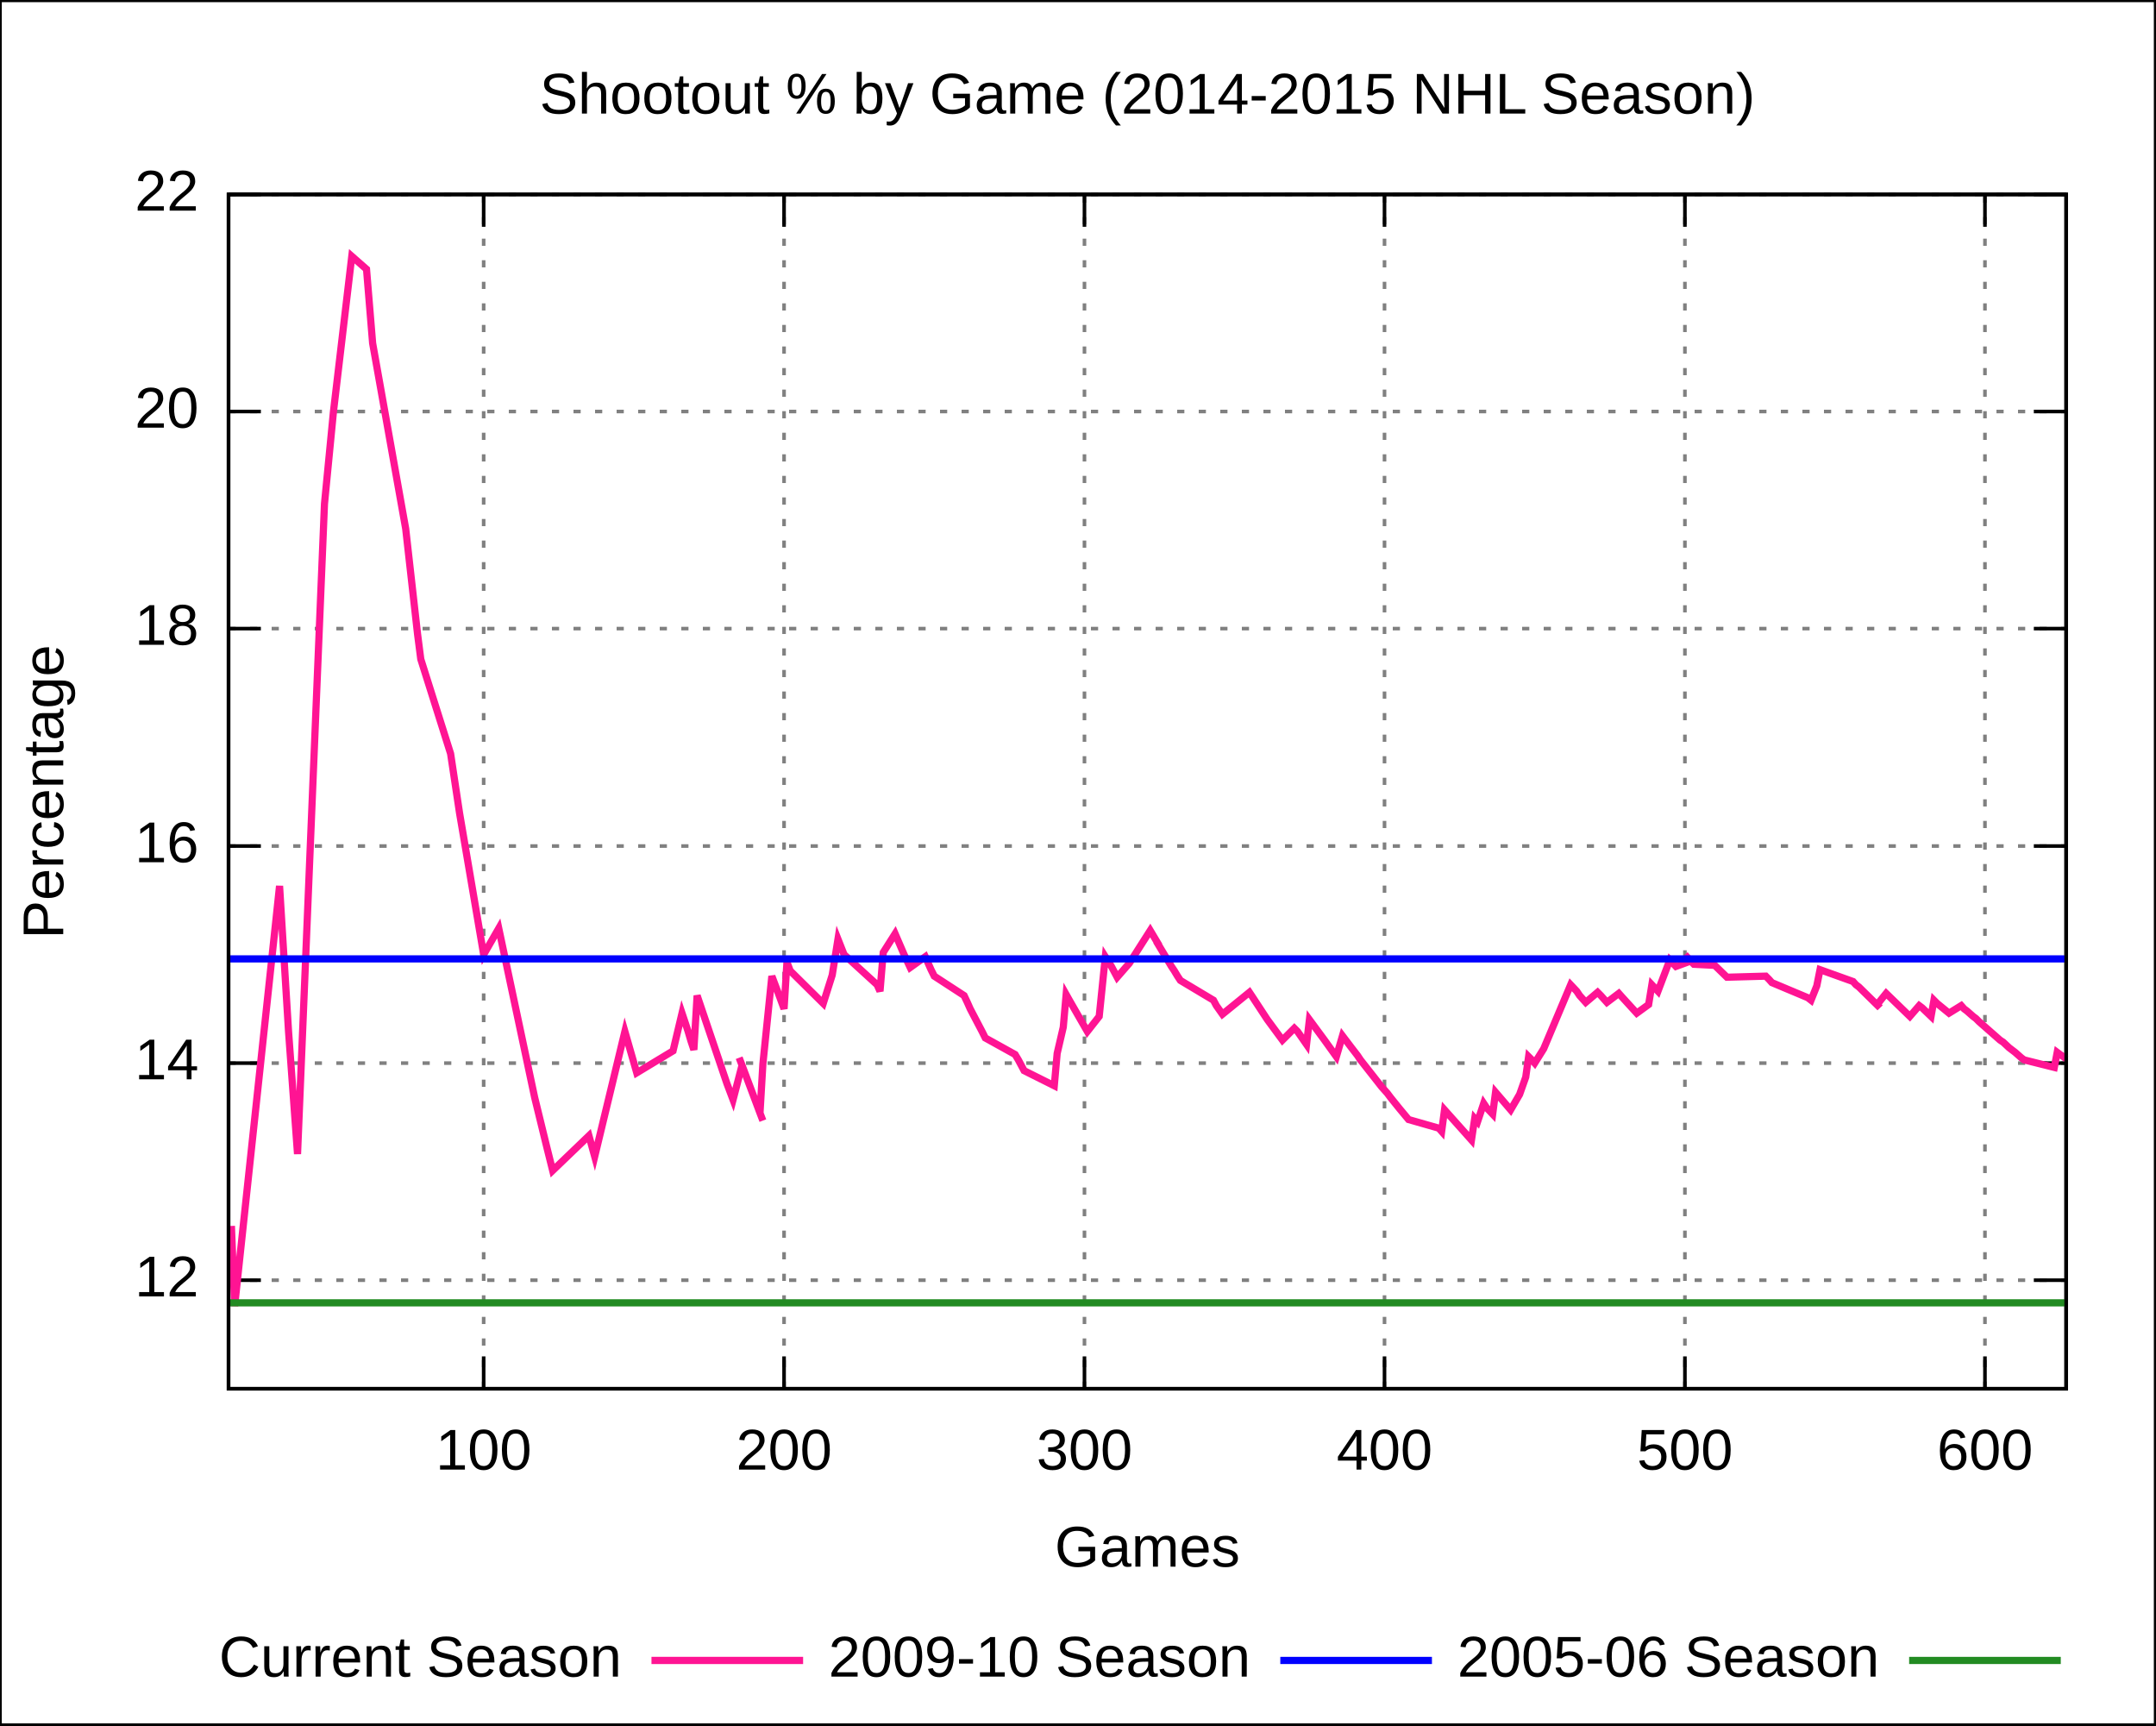
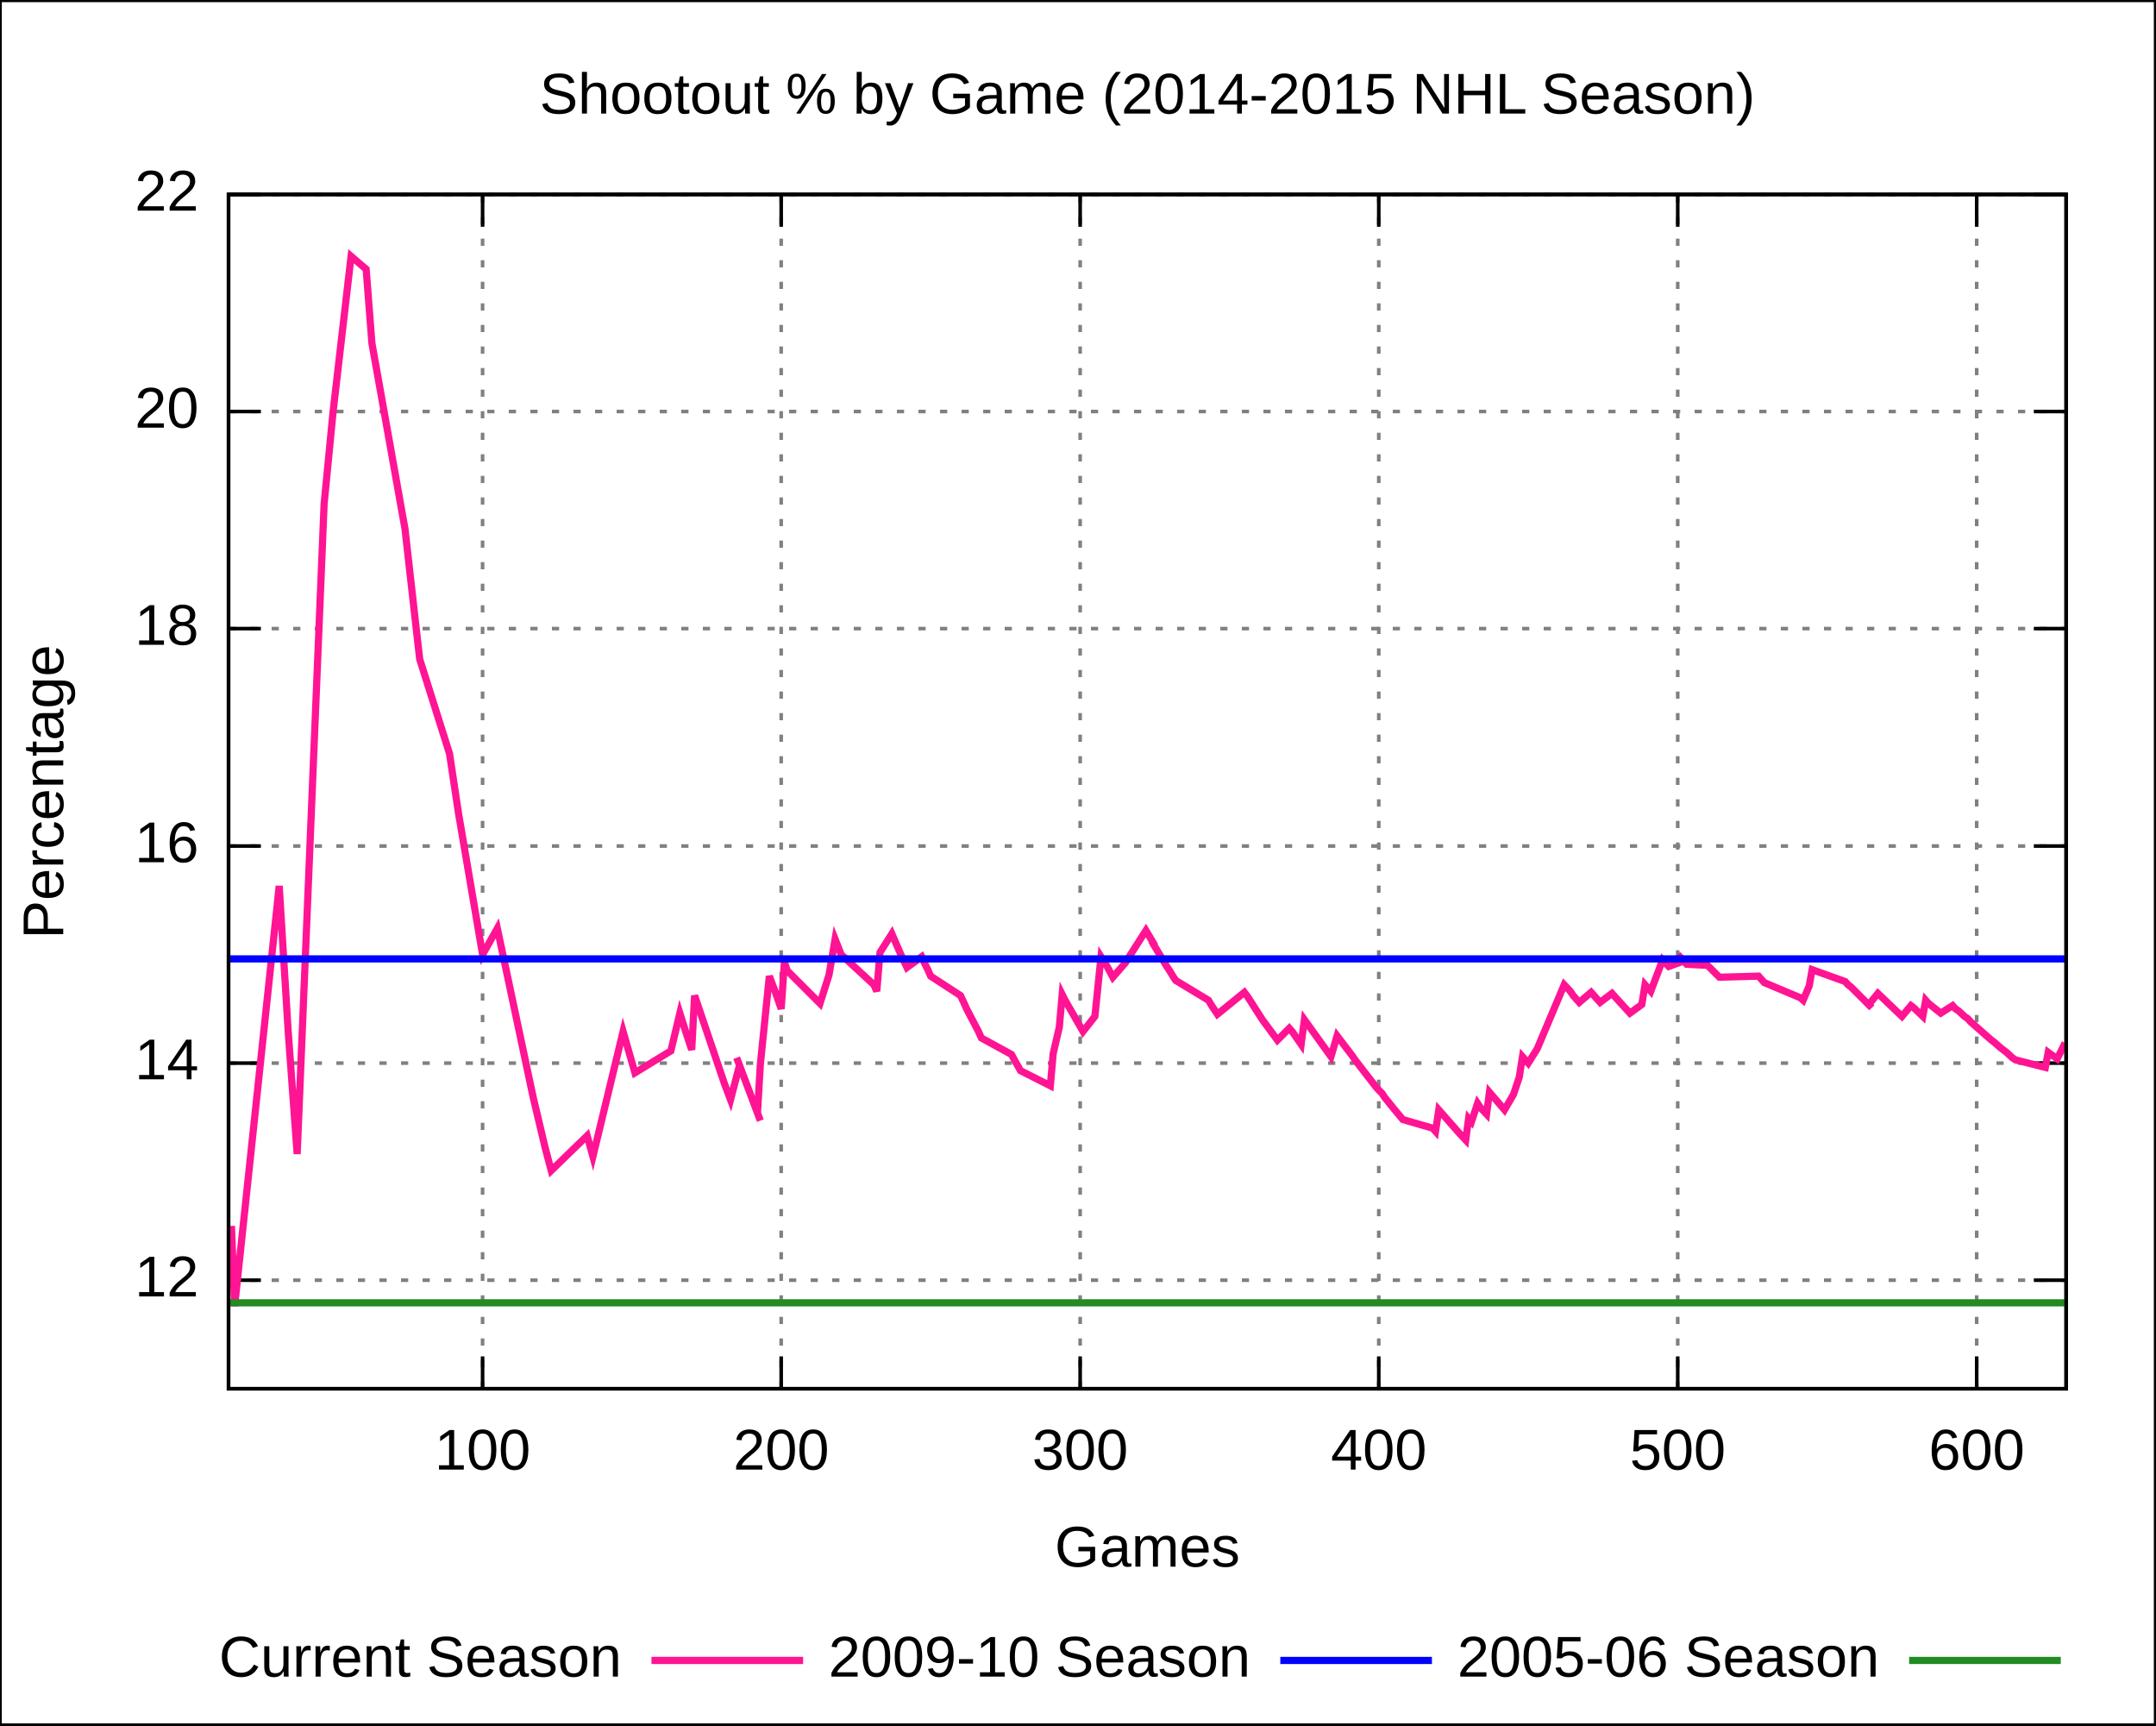
<svg xmlns="http://www.w3.org/2000/svg" xmlns:xlink="http://www.w3.org/1999/xlink" width="600" height="480" viewBox="0 0 600 480">
  <g id="gnuplot_canvas">
    <rect x="0" y="0" width="600" height="480" fill="none" />
    <defs>
      <circle id="gpDot" r="0.5" stroke-width="0.5" />
      <path id="gpPt0" stroke-width="0.222" stroke="currentColor" d="M-1,0 h2 M0,-1 v2" />
      <path id="gpPt1" stroke-width="0.222" stroke="currentColor" d="M-1,-1 L1,1 M1,-1 L-1,1" />
      <path id="gpPt2" stroke-width="0.222" stroke="currentColor" d="M-1,0 L1,0 M0,-1 L0,1 M-1,-1 L1,1 M-1,1 L1,-1" />
      <rect id="gpPt3" stroke-width="0.222" stroke="currentColor" x="-1" y="-1" width="2" height="2" />
      <rect id="gpPt4" stroke-width="0.222" stroke="currentColor" fill="currentColor" x="-1" y="-1" width="2" height="2" />
      <circle id="gpPt5" stroke-width="0.222" stroke="currentColor" cx="0" cy="0" r="1" />
      <use xlink:href="#gpPt5" id="gpPt6" fill="currentColor" stroke="none" />
      <path id="gpPt7" stroke-width="0.222" stroke="currentColor" d="M0,-1.33 L-1.33,0.67 L1.33,0.67 z" />
      <use xlink:href="#gpPt7" id="gpPt8" fill="currentColor" stroke="none" />
      <use xlink:href="#gpPt7" id="gpPt9" stroke="currentColor" transform="rotate(180)" />
      <use xlink:href="#gpPt9" id="gpPt10" fill="currentColor" stroke="none" />
      <use xlink:href="#gpPt3" id="gpPt11" stroke="currentColor" transform="rotate(45)" />
      <use xlink:href="#gpPt11" id="gpPt12" fill="currentColor" stroke="none" />
    </defs>
    <g style="fill:none; color:white; stroke:currentColor; stroke-width:1.00; stroke-linecap:butt; stroke-linejoin:miter">
</g>
    <g style="fill:none; color:black; stroke:currentColor; stroke-width:1.00; stroke-linecap:butt; stroke-linejoin:miter">
      <g style="stroke:none; shape-rendering:crispEdges">
        <polygon fill="rgb(255, 255, 255)" points="0.0,480.0 599.9,480.0 599.9,0.1 0.0,0.1 " />
      </g>
      <path stroke="black" d="M0.0,480.0 L0.0,0.1 L599.9,0.1 L599.9,480.0 L0.0,480.0  " />
    </g>
    <g style="fill:none; color:gray; stroke:currentColor; stroke-width:1.00; stroke-linecap:butt; stroke-linejoin:miter">
      <path stroke="gray" stroke-dasharray=" 2,4" class="gridline" d="M63.6,356.2 L575.0,356.2  " />
    </g>
    <g style="fill:none; color:black; stroke:currentColor; stroke-width:1.00; stroke-linecap:butt; stroke-linejoin:miter">
      <path stroke="black" d="M63.6,356.2 L72.6,356.2 M575.0,356.2 L566.0,356.2  " />
      <g transform="translate(55.3,360.7)" style="stroke:none; fill:black; font-family:Arial; font-size:12.00pt; text-anchor:end">
        <text> 12</text>
      </g>
    </g>
    <g style="fill:none; color:gray; stroke:currentColor; stroke-width:1.00; stroke-linecap:butt; stroke-linejoin:miter">
      <path stroke="gray" stroke-dasharray=" 2,4" class="gridline" d="M63.6,295.8 L575.0,295.8  " />
    </g>
    <g style="fill:none; color:black; stroke:currentColor; stroke-width:1.00; stroke-linecap:butt; stroke-linejoin:miter">
      <path stroke="black" d="M63.6,295.8 L72.6,295.8 M575.0,295.8 L566.0,295.8  " />
      <g transform="translate(55.3,300.3)" style="stroke:none; fill:black; font-family:Arial; font-size:12.00pt; text-anchor:end">
        <text> 14</text>
      </g>
    </g>
    <g style="fill:none; color:gray; stroke:currentColor; stroke-width:1.00; stroke-linecap:butt; stroke-linejoin:miter">
      <path stroke="gray" stroke-dasharray=" 2,4" class="gridline" d="M63.6,235.4 L575.0,235.4  " />
    </g>
    <g style="fill:none; color:black; stroke:currentColor; stroke-width:1.00; stroke-linecap:butt; stroke-linejoin:miter">
      <path stroke="black" d="M63.6,235.4 L72.6,235.4 M575.0,235.4 L566.0,235.4  " />
      <g transform="translate(55.3,239.9)" style="stroke:none; fill:black; font-family:Arial; font-size:12.00pt; text-anchor:end">
        <text> 16</text>
      </g>
    </g>
    <g style="fill:none; color:gray; stroke:currentColor; stroke-width:1.00; stroke-linecap:butt; stroke-linejoin:miter">
      <path stroke="gray" stroke-dasharray=" 2,4" class="gridline" d="M63.6,174.9 L575.0,174.9  " />
    </g>
    <g style="fill:none; color:black; stroke:currentColor; stroke-width:1.00; stroke-linecap:butt; stroke-linejoin:miter">
      <path stroke="black" d="M63.6,174.9 L72.6,174.9 M575.0,174.9 L566.0,174.9  " />
      <g transform="translate(55.3,179.4)" style="stroke:none; fill:black; font-family:Arial; font-size:12.00pt; text-anchor:end">
        <text> 18</text>
      </g>
    </g>
    <g style="fill:none; color:gray; stroke:currentColor; stroke-width:1.00; stroke-linecap:butt; stroke-linejoin:miter">
      <path stroke="gray" stroke-dasharray=" 2,4" class="gridline" d="M63.6,114.5 L575.0,114.5  " />
    </g>
    <g style="fill:none; color:black; stroke:currentColor; stroke-width:1.00; stroke-linecap:butt; stroke-linejoin:miter">
      <path stroke="black" d="M63.6,114.5 L72.6,114.5 M575.0,114.5 L566.0,114.5  " />
      <g transform="translate(55.3,119.0)" style="stroke:none; fill:black; font-family:Arial; font-size:12.00pt; text-anchor:end">
        <text> 20</text>
      </g>
    </g>
    <g style="fill:none; color:gray; stroke:currentColor; stroke-width:1.00; stroke-linecap:butt; stroke-linejoin:miter">
      <path stroke="gray" stroke-dasharray=" 2,4" class="gridline" d="M63.6,54.1 L575.0,54.1  " />
    </g>
    <g style="fill:none; color:black; stroke:currentColor; stroke-width:1.00; stroke-linecap:butt; stroke-linejoin:miter">
      <path stroke="black" d="M63.6,54.1 L72.6,54.1 M575.0,54.1 L566.0,54.1  " />
      <g transform="translate(55.3,58.6)" style="stroke:none; fill:black; font-family:Arial; font-size:12.00pt; text-anchor:end">
        <text> 22</text>
      </g>
    </g>
    <g style="fill:none; color:gray; stroke:currentColor; stroke-width:1.00; stroke-linecap:butt; stroke-linejoin:miter">
-       <path stroke="gray" stroke-dasharray=" 2,4" class="gridline" d="M134.6,386.4 L134.6,54.1  " />
+       <path stroke="gray" stroke-dasharray=" 2,4" class="gridline" d="M134.3,386.4 L134.3,54.1  " />
    </g>
    <g style="fill:none; color:black; stroke:currentColor; stroke-width:1.00; stroke-linecap:butt; stroke-linejoin:miter">
-       <path stroke="black" d="M134.6,386.4 L134.6,377.4 M134.6,54.1 L134.6,63.1  " />
-       <g transform="translate(134.6,408.9)" style="stroke:none; fill:black; font-family:Arial; font-size:12.00pt; text-anchor:middle">
+       <path stroke="black" d="M134.3,386.4 L134.3,377.4 M134.3,54.1 L134.3,63.1  " />
+       <g transform="translate(134.3,408.9)" style="stroke:none; fill:black; font-family:Arial; font-size:12.00pt; text-anchor:middle">
        <text> 100</text>
      </g>
    </g>
    <g style="fill:none; color:gray; stroke:currentColor; stroke-width:1.00; stroke-linecap:butt; stroke-linejoin:miter">
-       <path stroke="gray" stroke-dasharray=" 2,4" class="gridline" d="M218.2,386.4 L218.2,54.1  " />
+       <path stroke="gray" stroke-dasharray=" 2,4" class="gridline" d="M217.4,386.4 L217.4,54.1  " />
    </g>
    <g style="fill:none; color:black; stroke:currentColor; stroke-width:1.00; stroke-linecap:butt; stroke-linejoin:miter">
-       <path stroke="black" d="M218.2,386.4 L218.2,377.4 M218.2,54.1 L218.2,63.1  " />
-       <g transform="translate(218.2,408.9)" style="stroke:none; fill:black; font-family:Arial; font-size:12.00pt; text-anchor:middle">
+       <path stroke="black" d="M217.4,386.4 L217.4,377.4 M217.4,54.1 L217.4,63.1  " />
+       <g transform="translate(217.4,408.9)" style="stroke:none; fill:black; font-family:Arial; font-size:12.00pt; text-anchor:middle">
        <text> 200</text>
      </g>
    </g>
    <g style="fill:none; color:gray; stroke:currentColor; stroke-width:1.00; stroke-linecap:butt; stroke-linejoin:miter">
-       <path stroke="gray" stroke-dasharray=" 2,4" class="gridline" d="M301.8,386.4 L301.8,54.1  " />
+       <path stroke="gray" stroke-dasharray=" 2,4" class="gridline" d="M300.6,386.4 L300.6,54.1  " />
    </g>
    <g style="fill:none; color:black; stroke:currentColor; stroke-width:1.00; stroke-linecap:butt; stroke-linejoin:miter">
-       <path stroke="black" d="M301.8,386.4 L301.8,377.4 M301.8,54.1 L301.8,63.1  " />
-       <g transform="translate(301.8,408.9)" style="stroke:none; fill:black; font-family:Arial; font-size:12.00pt; text-anchor:middle">
+       <path stroke="black" d="M300.6,386.4 L300.6,377.4 M300.6,54.1 L300.6,63.1  " />
+       <g transform="translate(300.6,408.9)" style="stroke:none; fill:black; font-family:Arial; font-size:12.00pt; text-anchor:middle">
        <text> 300</text>
      </g>
    </g>
    <g style="fill:none; color:gray; stroke:currentColor; stroke-width:1.00; stroke-linecap:butt; stroke-linejoin:miter">
-       <path stroke="gray" stroke-dasharray=" 2,4" class="gridline" d="M385.3,386.4 L385.3,54.1  " />
+       <path stroke="gray" stroke-dasharray=" 2,4" class="gridline" d="M383.7,386.4 L383.7,54.1  " />
    </g>
    <g style="fill:none; color:black; stroke:currentColor; stroke-width:1.00; stroke-linecap:butt; stroke-linejoin:miter">
-       <path stroke="black" d="M385.3,386.4 L385.3,377.4 M385.3,54.1 L385.3,63.1  " />
-       <g transform="translate(385.3,408.9)" style="stroke:none; fill:black; font-family:Arial; font-size:12.00pt; text-anchor:middle">
+       <path stroke="black" d="M383.7,386.4 L383.7,377.4 M383.7,54.1 L383.7,63.1  " />
+       <g transform="translate(383.7,408.9)" style="stroke:none; fill:black; font-family:Arial; font-size:12.00pt; text-anchor:middle">
        <text> 400</text>
      </g>
    </g>
    <g style="fill:none; color:gray; stroke:currentColor; stroke-width:1.00; stroke-linecap:butt; stroke-linejoin:miter">
-       <path stroke="gray" stroke-dasharray=" 2,4" class="gridline" d="M468.9,386.4 L468.9,54.1  " />
+       <path stroke="gray" stroke-dasharray=" 2,4" class="gridline" d="M466.9,386.4 L466.9,54.1  " />
    </g>
    <g style="fill:none; color:black; stroke:currentColor; stroke-width:1.00; stroke-linecap:butt; stroke-linejoin:miter">
-       <path stroke="black" d="M468.9,386.4 L468.9,377.4 M468.9,54.1 L468.9,63.1  " />
-       <g transform="translate(468.9,408.9)" style="stroke:none; fill:black; font-family:Arial; font-size:12.00pt; text-anchor:middle">
+       <path stroke="black" d="M466.9,386.4 L466.9,377.4 M466.9,54.1 L466.9,63.1  " />
+       <g transform="translate(466.9,408.9)" style="stroke:none; fill:black; font-family:Arial; font-size:12.00pt; text-anchor:middle">
        <text> 500</text>
      </g>
    </g>
    <g style="fill:none; color:gray; stroke:currentColor; stroke-width:1.00; stroke-linecap:butt; stroke-linejoin:miter">
-       <path stroke="gray" stroke-dasharray=" 2,4" class="gridline" d="M552.4,386.4 L552.4,54.1  " />
+       <path stroke="gray" stroke-dasharray=" 2,4" class="gridline" d="M550.1,386.4 L550.1,54.1  " />
    </g>
    <g style="fill:none; color:black; stroke:currentColor; stroke-width:1.00; stroke-linecap:butt; stroke-linejoin:miter">
-       <path stroke="black" d="M552.4,386.4 L552.4,377.4 M552.4,54.1 L552.4,63.1  " />
-       <g transform="translate(552.4,408.9)" style="stroke:none; fill:black; font-family:Arial; font-size:12.00pt; text-anchor:middle">
+       <path stroke="black" d="M550.1,386.4 L550.1,377.4 M550.1,54.1 L550.1,63.1  " />
+       <g transform="translate(550.1,408.9)" style="stroke:none; fill:black; font-family:Arial; font-size:12.00pt; text-anchor:middle">
        <text> 600</text>
      </g>
      <path stroke="black" d="M63.6,54.1 L63.6,386.4 L575.0,386.4 L575.0,54.1 L63.6,54.1 Z  " />
      <g transform="translate(17.6,220.3) rotate(270)" style="stroke:none; fill:black; font-family:Arial; font-size:12.00pt; text-anchor:middle">
        <text>Percentage</text>
      </g>
      <g transform="translate(319.3,435.9)" style="stroke:none; fill:black; font-family:Arial; font-size:12.00pt; text-anchor:middle">
        <text>Games</text>
      </g>
      <g transform="translate(319.3,31.6)" style="stroke:none; fill:black; font-family:Arial; font-size:12.00pt; text-anchor:middle">
        <text>Shootout % by Game (2014-2015 NHL Season)</text>
      </g>
    </g>
    <g id="gnuplot_plot_1">
      <g style="fill:none; color:white; stroke:black; stroke-width:2.00; stroke-linecap:butt; stroke-linejoin:miter">
</g>
      <g style="fill:none; color:red; stroke:currentColor; stroke-width:2.00; stroke-linecap:butt; stroke-linejoin:miter">
        <g transform="translate(173.0,466.5)" style="stroke:none; fill:black; font-family:Arial; font-size:12.00pt; text-anchor:end">
          <text>Current Season</text>
        </g>
-         <path stroke="rgb(255,  20, 147)" d="M181.3,462.0 L223.5,462.0 M64.4,341.1 L65.3,363.4 L77.8,246.5 L80.3,287.0 L82.8,321.1 L90.3,140.2    L92.8,114.5 L97.9,71.3 L102.0,74.9 L103.7,95.5 L112.9,147.1 L116.2,176.4 L117.1,183.4 L125.4,209.7    L127.9,226.3 L134.6,265.6 L138.8,258.3 L148.8,305.4 L152.2,319.3 L153.8,325.7 L163.9,316.0 L165.5,321.8    L173.9,287.0 L177.2,298.5 L187.3,292.4 L189.8,281.9 L191.5,287.0 L192.3,289.7 L193.1,292.1 L194.0,277.0    L202.3,301.5 L204.0,306.0 L206.5,296.4 L205.7,294.3 L206.5,296.4 L211.5,309.7 L212.3,311.8 L211.5,309.7    L212.3,296.1 L214.8,271.6 L216.5,276.1 L218.2,280.7 L219.0,267.7 L219.9,270.1 L229.1,279.2 L231.6,271.3    L233.2,261.3 L234.9,265.6 L244.1,274.0 L244.9,275.8 L245.8,265.0 L249.1,259.8 L251.6,265.6 L253.3,269.2    L257.5,266.2 L258.3,268.0 L259.1,269.8 L260.0,271.6 L268.3,277.0 L269.2,278.9 L270.0,280.7 L273.3,287.0    L274.2,288.8 L282.5,293.4 L283.4,294.9 L285.0,297.9 L293.4,302.1 L294.2,293.1 L295.9,285.8 L296.7,276.7    L297.6,278.3 L302.6,287.0 L305.9,282.8 L307.6,266.2 L309.3,268.9 L310.9,271.9 L314.3,268.0 L320.1,258.9    L322.6,263.1 L321.8,261.9 L326.0,268.9 L326.8,270.1 L327.7,271.6 L328.5,272.8 L337.7,278.3 L338.5,279.8    L340.2,282.2 L347.7,276.1 L348.5,277.3 L352.7,283.7 L356.9,289.4 L360.2,286.1 L361.1,287.0 L363.6,290.6    L364.4,283.7 L368.6,289.4 L371.9,294.0 L373.6,288.2 L376.1,291.5 L377.8,293.7 L378.6,294.9 L384.5,302.4    L385.3,303.3 L386.1,304.2 L387.0,305.4 L389.5,308.5 L392.0,311.5 L400.4,313.9 L401.2,314.8 L402.0,308.8    L407.9,315.4 L409.5,317.2 L410.4,311.2 L411.2,312.1 L412.9,307.0 L413.7,308.2 L415.4,310.0 L416.2,303.9    L420.4,308.8 L422.9,304.5 L424.6,299.7 L425.4,294.0 L426.3,294.9 L427.1,295.8 L429.6,291.8 L437.1,274.0    L438.8,275.8 L439.6,277.0 L441.3,278.9 L444.6,276.1 L445.5,277.0 L446.3,277.9 L447.2,278.9 L450.5,276.4    L451.3,277.3 L455.5,281.9 L458.8,279.5 L459.7,274.0 L461.4,275.8 L464.7,267.1 L466.4,268.9 L470.5,267.4    L469.7,266.5 L468.9,265.6 L470.5,267.4 L471.4,268.3 L477.2,268.6 L480.6,271.9 L491.4,271.6 L492.3,272.5    L493.1,273.4 L503.1,277.6 L504.0,278.3 L505.6,274.3 L506.5,269.8 L515.7,273.1 L516.5,274.0 L517.3,274.6    L523.2,280.4 L522.4,279.5 L524.9,276.4 L531.5,282.8 L534.1,279.8 L534.9,280.4 L537.4,282.8 L538.2,278.3    L539.1,279.2 L542.4,281.9 L545.8,279.8 L546.6,280.7 L547.4,281.3 L549.1,282.8 L549.9,283.4 L550.8,284.3    L556.6,289.4 L557.5,290.0 L559.1,291.5 L560.8,292.8 L562.5,294.3 L563.3,294.9 L571.7,297.0 L572.5,292.8    L573.3,293.4 L574.2,294.0 L575.0,294.6  " />
+         <path stroke="rgb(255,  20, 147)" d="M181.3,462.0 L223.5,462.0 M64.4,341.1 L65.3,363.4 L77.7,246.5 L80.2,287.0 L82.7,321.1 L90.2,140.2    L92.7,114.5 L97.7,71.3 L101.9,74.9 L103.5,95.5 L112.7,147.1 L116.0,176.4 L116.8,183.4 L125.1,209.7    L127.6,226.3 L134.3,265.6 L138.4,258.3 L148.4,305.4 L151.7,319.3 L153.4,325.7 L163.4,316.0 L165.0,321.8    L173.4,287.0 L176.7,298.5 L186.7,292.4 L189.2,281.9 L190.8,287.0 L191.7,289.7 L192.5,292.1 L193.3,277.0    L201.6,301.5 L203.3,306.0 L205.8,296.4 L205.0,294.3 L205.8,296.4 L210.8,309.7 L211.6,311.8 L210.8,309.7    L211.6,296.1 L214.1,271.6 L215.8,276.1 L217.4,280.7 L218.3,267.7 L219.1,270.1 L228.2,279.2 L230.7,271.3    L232.4,261.3 L234.1,265.6 L243.2,274.0 L244.0,275.8 L244.9,265.0 L248.2,259.8 L250.7,265.6 L252.4,269.2    L256.5,266.2 L257.3,268.0 L258.2,269.8 L259.0,271.6 L267.3,277.0 L268.2,278.9 L269.0,280.7 L272.3,287.0    L273.1,288.8 L281.5,293.4 L282.3,294.9 L284.0,297.9 L292.3,302.1 L293.1,293.1 L294.8,285.8 L295.6,276.7    L296.4,278.3 L301.4,287.0 L304.7,282.8 L306.4,266.2 L308.1,268.9 L309.7,271.9 L313.1,268.0 L318.9,258.9    L321.4,263.1 L320.5,261.9 L324.7,268.9 L325.5,270.1 L326.4,271.6 L327.2,272.8 L336.3,278.3 L337.2,279.8    L338.8,282.2 L346.3,276.1 L347.2,277.3 L351.3,283.7 L355.5,289.4 L358.8,286.1 L359.6,287.0 L362.1,290.6    L363.0,283.7 L367.1,289.4 L370.4,294.0 L372.1,288.2 L374.6,291.5 L376.3,293.7 L377.1,294.9 L382.9,302.4    L383.7,303.3 L384.6,304.2 L385.4,305.4 L387.9,308.5 L390.4,311.5 L398.7,313.9 L399.5,314.8 L400.4,308.8    L406.2,315.4 L407.9,317.2 L408.7,311.2 L409.5,312.1 L411.2,307.0 L412.0,308.2 L413.7,310.0 L414.5,303.9    L418.7,308.8 L421.2,304.5 L422.8,299.7 L423.7,294.0 L424.5,294.9 L425.3,295.8 L427.8,291.8 L435.3,274.0    L437.0,275.8 L437.8,277.0 L439.5,278.9 L442.8,276.1 L443.6,277.0 L444.4,277.9 L445.3,278.9 L448.6,276.4    L449.4,277.3 L453.6,281.9 L456.9,279.5 L457.8,274.0 L459.4,275.8 L462.7,267.1 L464.4,268.9 L468.6,267.4    L467.7,266.5 L466.9,265.6 L468.6,267.4 L469.4,268.3 L475.2,268.6 L478.5,271.9 L489.4,271.6 L490.2,272.5    L491.0,273.4 L501.0,277.6 L501.8,278.3 L503.5,274.3 L504.3,269.8 L513.5,273.1 L514.3,274.0 L515.1,274.6    L520.9,280.4 L520.1,279.5 L522.6,276.4 L529.3,282.8 L531.8,279.8 L532.6,280.4 L535.1,282.8 L535.9,278.3    L536.7,279.2 L540.1,281.9 L543.4,279.8 L544.2,280.7 L545.1,281.3 L546.7,282.8 L547.6,283.4 L548.4,284.3    L554.2,289.4 L555.0,290.0 L556.7,291.5 L558.4,292.8 L560.0,294.3 L560.9,294.9 L569.2,297.0 L570.0,292.8    L570.8,293.4 L571.7,294.0 L572.5,294.6 L574.2,291.2 L575.0,291.8  " />
      </g>
    </g>
    <g id="gnuplot_plot_2">
      <g style="fill:none; color:green; stroke:currentColor; stroke-width:2.00; stroke-linecap:butt; stroke-linejoin:miter">
        <g transform="translate(348.0,466.5)" style="stroke:none; fill:black; font-family:Arial; font-size:12.00pt; text-anchor:end">
          <text>2009-10 Season</text>
        </g>
        <path stroke="rgb(  0,   0, 255)" d="M356.3,462.0 L398.5,462.0 M63.6,266.8 L68.8,266.8 L73.9,266.8 L79.1,266.8 L84.3,266.8 L89.4,266.8    L94.6,266.8 L99.8,266.8 L104.9,266.8 L110.1,266.8 L115.3,266.8 L120.4,266.8 L125.6,266.8 L130.8,266.8    L135.9,266.8 L141.1,266.8 L146.3,266.8 L151.4,266.8 L156.6,266.8 L161.7,266.8 L166.9,266.8 L172.1,266.8    L177.2,266.8 L182.4,266.8 L187.6,266.8 L192.7,266.8 L197.9,266.8 L203.1,266.8 L208.2,266.8 L213.4,266.8    L218.6,266.8 L223.7,266.8 L228.9,266.8 L234.1,266.8 L239.2,266.8 L244.4,266.8 L249.6,266.8 L254.7,266.8    L259.9,266.8 L265.1,266.8 L270.2,266.8 L275.4,266.8 L280.6,266.8 L285.7,266.8 L290.9,266.8 L296.1,266.8    L301.2,266.8 L306.4,266.8 L311.6,266.8 L316.7,266.8 L321.9,266.8 L327.0,266.8 L332.2,266.8 L337.4,266.8    L342.5,266.8 L347.7,266.8 L352.9,266.8 L358.0,266.8 L363.2,266.8 L368.4,266.8 L373.5,266.8 L378.7,266.8    L383.9,266.8 L389.0,266.8 L394.2,266.8 L399.4,266.8 L404.5,266.8 L409.7,266.8 L414.9,266.8 L420.0,266.8    L425.2,266.8 L430.4,266.8 L435.5,266.8 L440.7,266.8 L445.9,266.8 L451.0,266.8 L456.2,266.8 L461.4,266.8    L466.5,266.8 L471.7,266.8 L476.9,266.8 L482.0,266.8 L487.2,266.8 L492.3,266.8 L497.5,266.8 L502.7,266.8    L507.8,266.8 L513.0,266.8 L518.2,266.8 L523.3,266.8 L528.5,266.8 L533.7,266.8 L538.8,266.8 L544.0,266.8    L549.2,266.8 L554.3,266.8 L559.5,266.8 L564.7,266.8 L569.8,266.8 L575.0,266.8  " />
      </g>
    </g>
    <g id="gnuplot_plot_3">
      <g style="fill:none; color:blue; stroke:currentColor; stroke-width:2.00; stroke-linecap:butt; stroke-linejoin:miter">
        <g transform="translate(523.0,466.5)" style="stroke:none; fill:black; font-family:Arial; font-size:12.00pt; text-anchor:end">
          <text>2005-06 Season</text>
        </g>
        <path stroke="rgb( 34, 139,  34)" d="M531.3,462.0 L573.5,462.0 M63.6,362.5 L68.8,362.5 L73.9,362.5 L79.1,362.5 L84.3,362.5 L89.4,362.5    L94.6,362.5 L99.8,362.5 L104.9,362.5 L110.1,362.5 L115.3,362.5 L120.4,362.5 L125.6,362.5 L130.8,362.5    L135.9,362.5 L141.1,362.5 L146.3,362.5 L151.4,362.5 L156.6,362.5 L161.7,362.5 L166.9,362.5 L172.1,362.5    L177.2,362.5 L182.4,362.5 L187.6,362.5 L192.7,362.5 L197.9,362.5 L203.1,362.5 L208.2,362.5 L213.4,362.5    L218.6,362.5 L223.7,362.5 L228.9,362.5 L234.1,362.5 L239.2,362.5 L244.4,362.5 L249.6,362.5 L254.7,362.5    L259.9,362.5 L265.1,362.5 L270.2,362.5 L275.4,362.5 L280.6,362.5 L285.7,362.5 L290.9,362.5 L296.1,362.5    L301.2,362.5 L306.4,362.5 L311.6,362.5 L316.7,362.5 L321.9,362.5 L327.0,362.5 L332.2,362.5 L337.4,362.5    L342.5,362.5 L347.7,362.5 L352.9,362.5 L358.0,362.5 L363.2,362.5 L368.4,362.5 L373.5,362.5 L378.7,362.5    L383.9,362.5 L389.0,362.5 L394.2,362.5 L399.4,362.5 L404.5,362.5 L409.7,362.5 L414.9,362.5 L420.0,362.5    L425.2,362.5 L430.4,362.5 L435.5,362.5 L440.7,362.5 L445.9,362.5 L451.0,362.5 L456.2,362.5 L461.4,362.5    L466.5,362.5 L471.7,362.5 L476.9,362.5 L482.0,362.5 L487.2,362.5 L492.3,362.5 L497.5,362.5 L502.7,362.5    L507.8,362.5 L513.0,362.5 L518.2,362.5 L523.3,362.5 L528.5,362.5 L533.7,362.5 L538.8,362.5 L544.0,362.5    L549.2,362.5 L554.3,362.5 L559.5,362.5 L564.7,362.5 L569.8,362.5 L575.0,362.5  " />
      </g>
    </g>
    <g style="fill:none; color:white; stroke:rgb( 34, 139,  34); stroke-width:1.00; stroke-linecap:butt; stroke-linejoin:miter">
</g>
    <g style="fill:none; color:black; stroke:currentColor; stroke-width:1.00; stroke-linecap:butt; stroke-linejoin:miter">
      <path stroke="black" d="M63.6,54.1 L63.6,386.4 L575.0,386.4 L575.0,54.1 L63.6,54.1 Z  " />
    </g>
  </g>
</svg>
